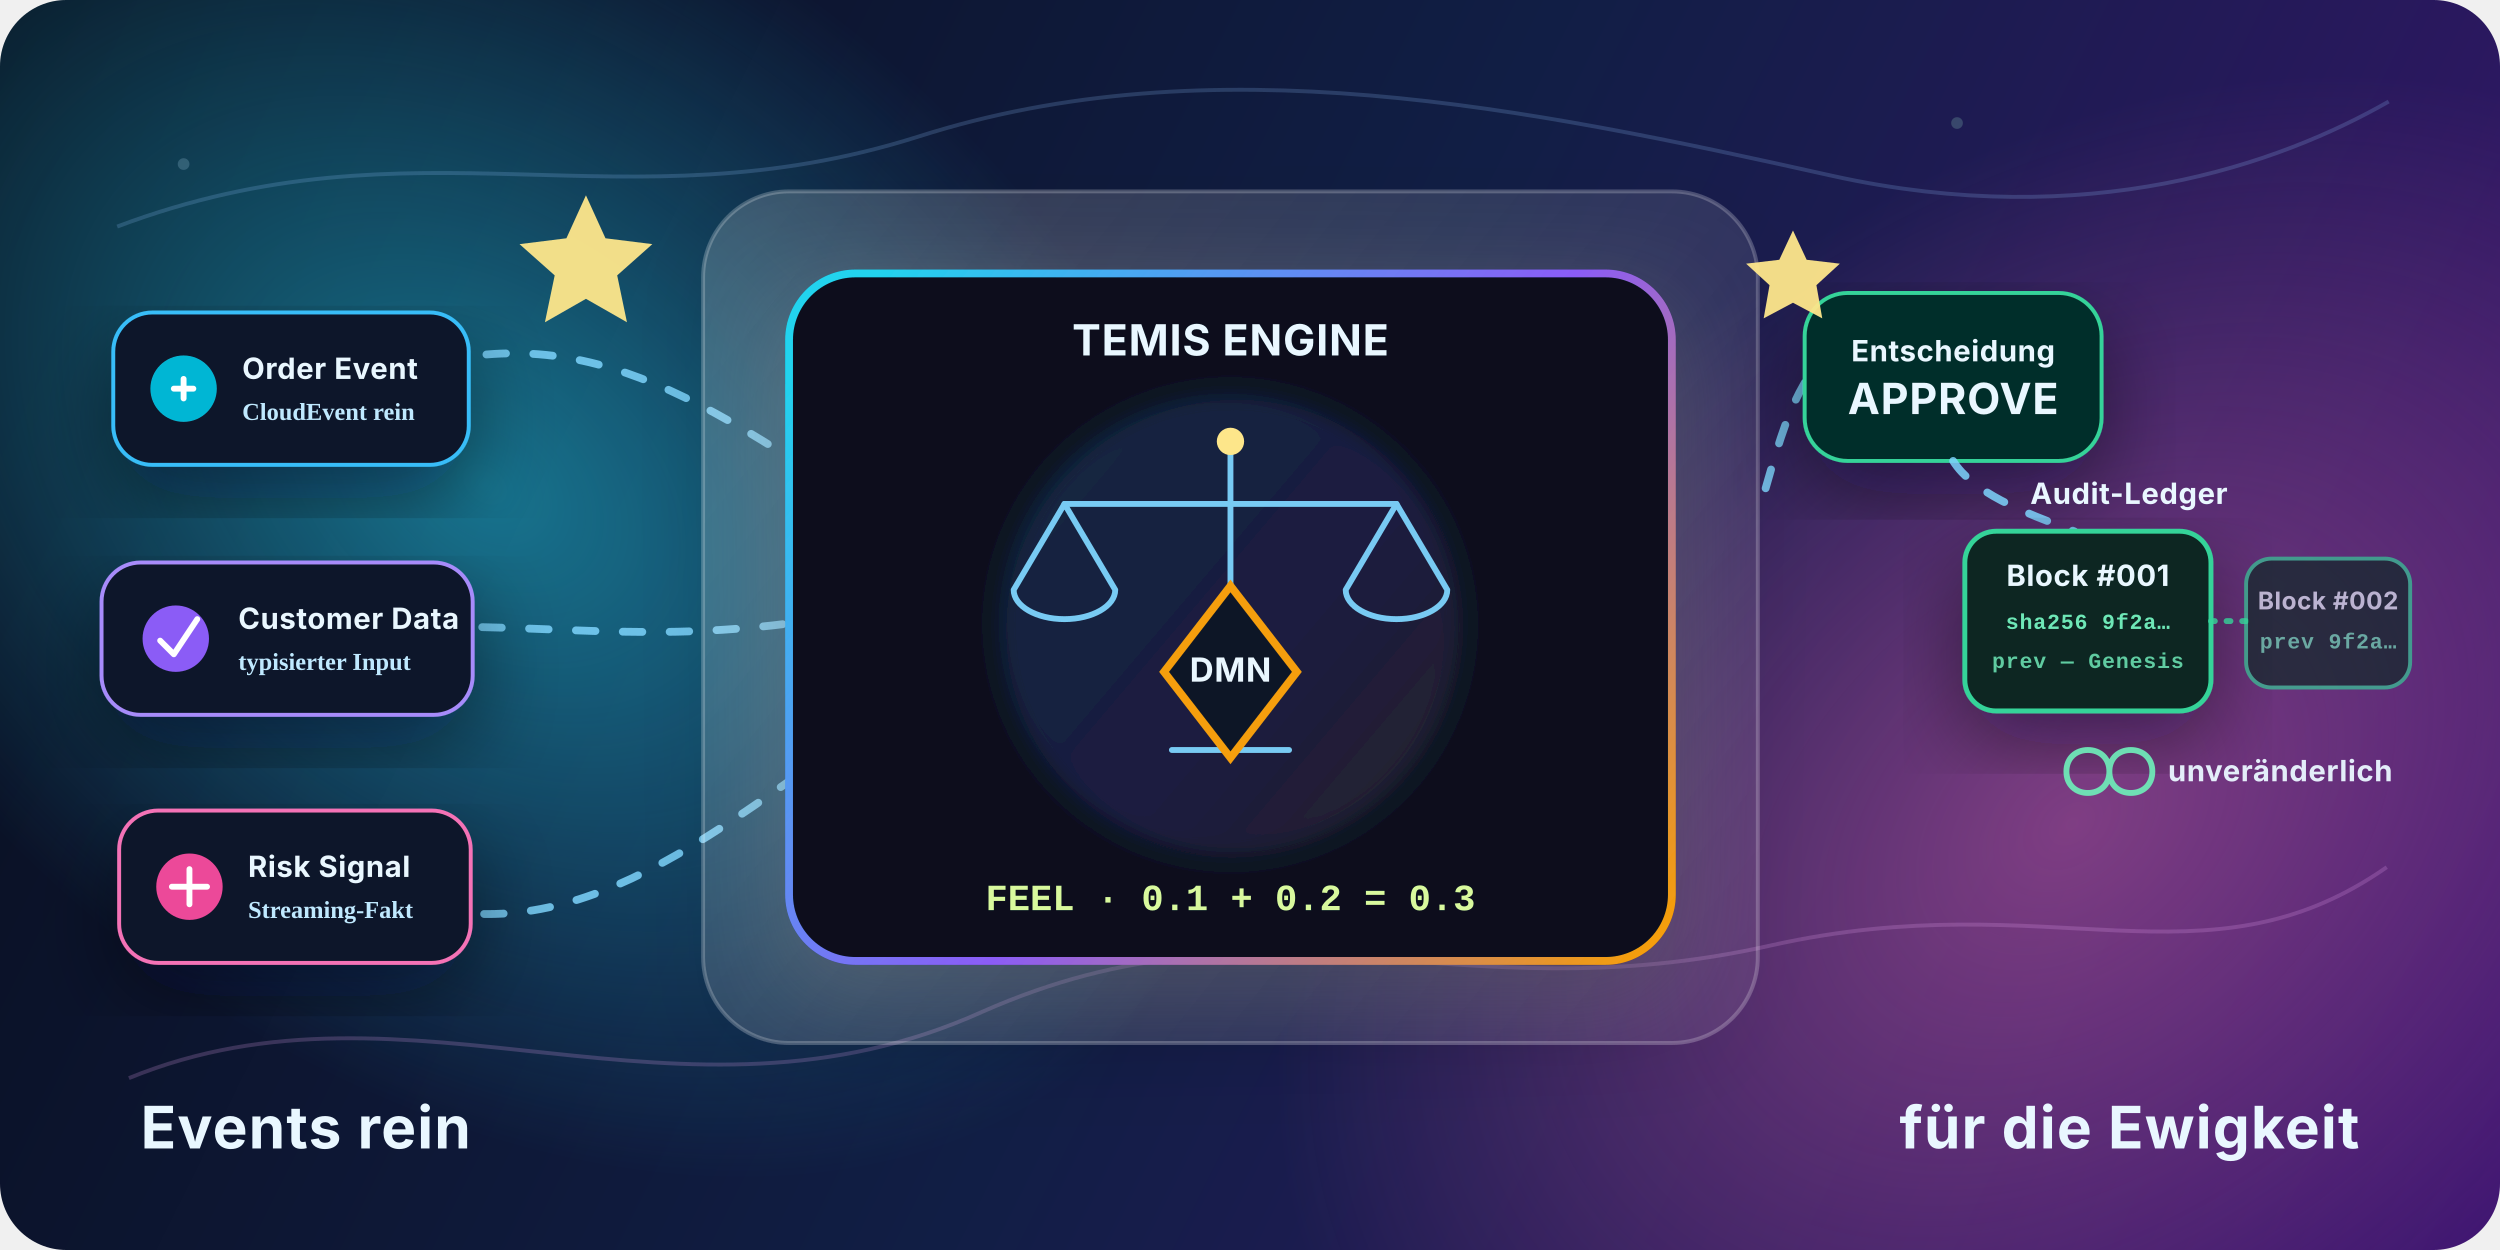
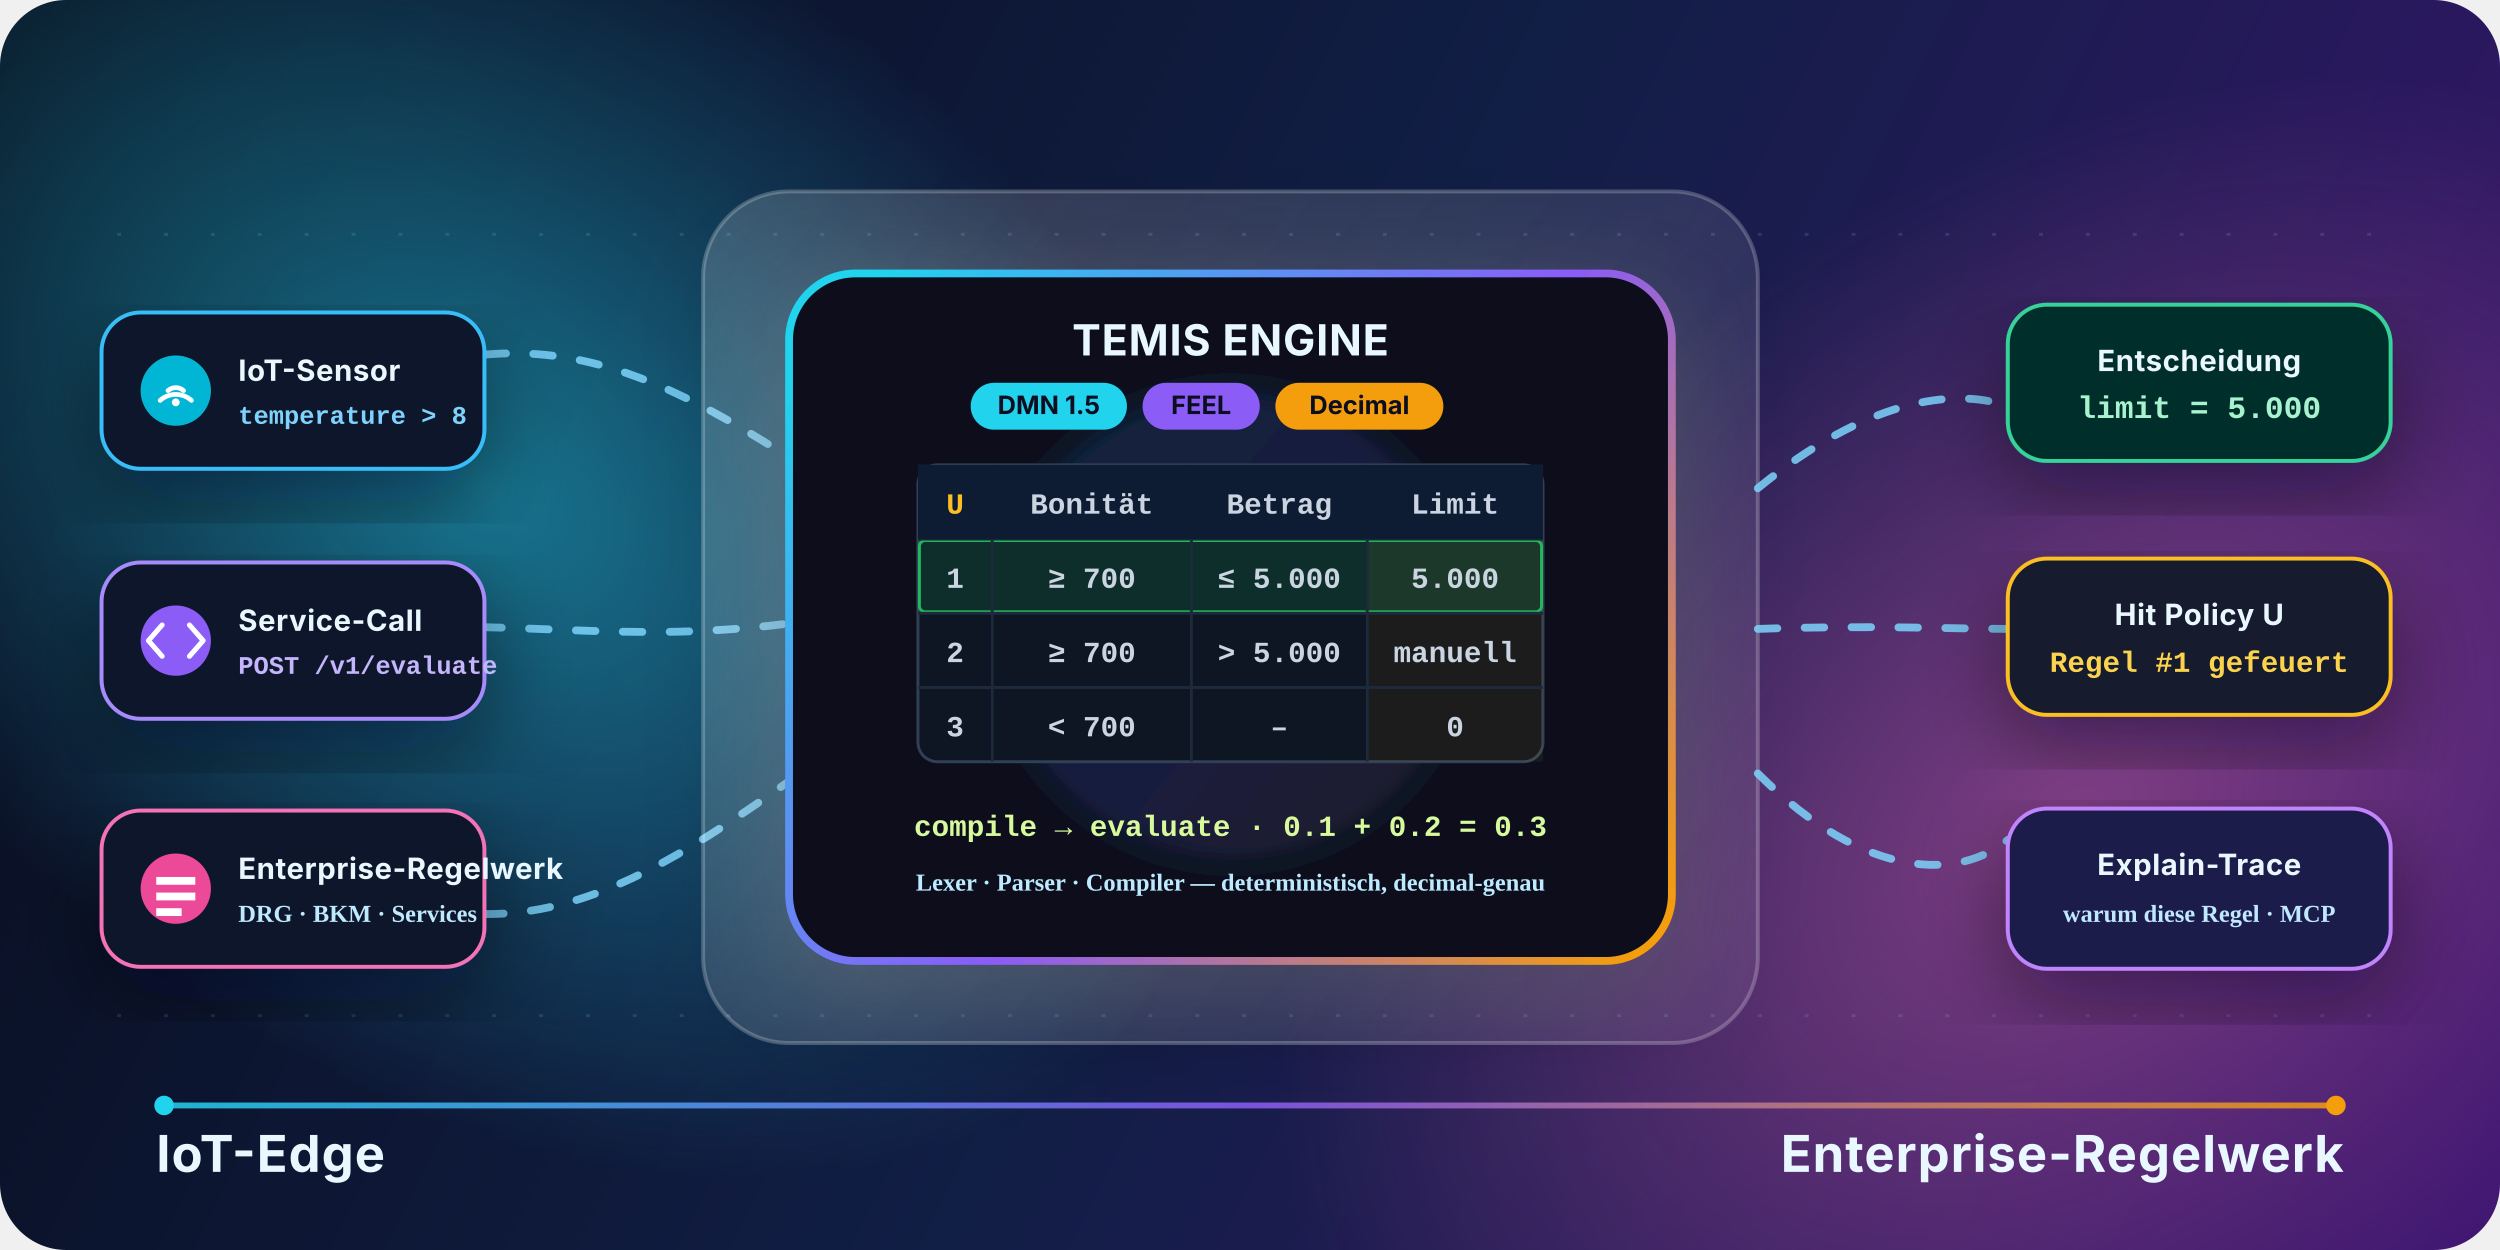
<svg xmlns="http://www.w3.org/2000/svg" width="1280" height="640" viewBox="0 0 1280 640" fill="none" role="img" aria-labelledby="title desc">
  <defs>
    <linearGradient id="bg" x1="0" y1="0" x2="1280" y2="640" gradientUnits="userSpaceOnUse">
      <stop stop-color="#080D1C" />
      <stop offset="0.5" stop-color="#111E45" />
      <stop offset="1" stop-color="#3B1470" />
    </linearGradient>
    <radialGradient id="glowA" cx="0" cy="0" r="1" gradientUnits="userSpaceOnUse" gradientTransform="translate(250 250) rotate(38) scale(430 300)">
      <stop stop-color="#22D3EE" stop-opacity="0.5" />
      <stop offset="1" stop-color="#22D3EE" stop-opacity="0" />
    </radialGradient>
    <radialGradient id="glowB" cx="0" cy="0" r="1" gradientUnits="userSpaceOnUse" gradientTransform="translate(1060 420) rotate(140) scale(460 320)">
      <stop stop-color="#F472B6" stop-opacity="0.42" />
      <stop offset="1" stop-color="#F472B6" stop-opacity="0" />
    </radialGradient>
    <linearGradient id="engine" x1="440" y1="150" x2="840" y2="490" gradientUnits="userSpaceOnUse">
      <stop stop-color="#22D3EE" />
      <stop offset="0.52" stop-color="#8B5CF6" />
      <stop offset="1" stop-color="#F59E0B" />
    </linearGradient>
    <linearGradient id="card" x1="380" y1="110" x2="900" y2="530" gradientUnits="userSpaceOnUse">
-       <stop stop-color="#FFFFFF" stop-opacity="0.17" />
+       <stop stop-color="#FFFFFF" stop-opacity="0.16" />
      <stop offset="1" stop-color="#FFFFFF" stop-opacity="0.05" />
    </linearGradient>
-     <linearGradient id="chain" x1="980" y1="0" x2="1240" y2="0" gradientUnits="userSpaceOnUse">
-       <stop stop-color="#34D399" />
-       <stop offset="1" stop-color="#34D399" stop-opacity="0.15" />
+     <linearGradient id="span" x1="72" y1="0" x2="1208" y2="0" gradientUnits="userSpaceOnUse">
+       <stop stop-color="#22D3EE" />
+       <stop offset="0.5" stop-color="#8B5CF6" />
+       <stop offset="1" stop-color="#F59E0B" />
    </linearGradient>
    <filter id="shadow" x="-25%" y="-25%" width="150%" height="160%" color-interpolation-filters="sRGB">
      <feDropShadow dx="0" dy="16" stdDeviation="22" flood-color="#020617" flood-opacity="0.45" />
    </filter>
    <filter id="soft" x="-40%" y="-40%" width="180%" height="180%" color-interpolation-filters="sRGB">
      <feGaussianBlur stdDeviation="5" />
    </filter>
    <style>
      .label{font-family:Inter, ui-sans-serif, system-ui, -apple-system, BlinkMacSystemFont, "Segoe UI", sans-serif; fill:#E9F7FF; font-weight:700; letter-spacing:.02em}
      .small{font-size:22px}.tiny{font-size:15px}.micro{font-size:12.5px; fill:#BFE9FF; font-weight:600}
-       .mono{font-family:"SFMono-Regular",Consolas,"Liberation Mono",monospace; fill:#D9F99D; font-weight:700}
-       .hash{font-family:"SFMono-Regular",Consolas,"Liberation Mono",monospace; fill:#6EE7B7; font-weight:600; font-size:11px; letter-spacing:.04em}
+       .mono{font-family:"SFMono-Regular",Consolas,"Liberation Mono",monospace; font-weight:700}
+       .cell{font-family:"SFMono-Regular",Consolas,"Liberation Mono",monospace; fill:#CBD5E1; font-weight:600; font-size:15px}
+       .chip{font-family:Inter, ui-sans-serif, sans-serif; font-weight:700; font-size:13px; fill:#0B1120}
      .flow{stroke:#7DD3FC; stroke-width:4; stroke-linecap:round; stroke-dasharray:10 14; opacity:.85}
-       .spark{fill:#FDE68A}
    </style>
  </defs>
  <rect width="1280" height="640" rx="34" fill="url(#bg)" />
  <rect width="1280" height="640" rx="34" fill="url(#glowA)" />
  <rect width="1280" height="640" rx="34" fill="url(#glowB)" />
-   <g opacity="0.2">
-     <path d="M60 116C214 58 318 118 470 70C620 22 781 55 938 90C1069 119 1167 84 1223 52" stroke="#93C5FD" stroke-width="2" />
-     <path d="M66 552C210 493 348 588 503 518C650 453 743 521 907 484C1050 452 1129 509 1222 444" stroke="#F0ABFC" stroke-width="2" />
-     <circle cx="94" cy="84" r="3" fill="#BAE6FD" />
-     <circle cx="1002" cy="63" r="3" fill="#A7F3D0" />
-     <circle cx="120" cy="486" r="4" fill="#F0ABFC" />
+   <g opacity="0.16" stroke="#93C5FD" stroke-width="1.5">
+     <path d="M60 120 H1220" stroke-dasharray="2 22" />
+     <path d="M60 520 H1220" stroke-dasharray="2 22" />
  </g>
  <path class="flow" d="M158 210 C262 158 322 180 416 242" />
  <path class="flow" d="M151 324 C265 314 315 332 413 318" />
  <path class="flow" d="M158 438 C258 502 330 453 418 390" />
-   <g filter="url(#shadow)" transform="translate(58 160)">
-     <rect width="182" height="78" rx="20" fill="#0F172A" stroke="#38BDF8" stroke-width="2" />
-     <circle cx="36" cy="39" r="17" fill="#06B6D4" />
-     <path d="M31 39h10M36 34v10" stroke="white" stroke-width="3" stroke-linecap="round" />
-     <text x="66" y="34" class="label tiny">Order Event</text>
-     <text x="66" y="55" class="micro">CloudEvent rein</text>
+   <g filter="url(#shadow)" transform="translate(52 160)">
+     <rect width="196" height="80" rx="20" fill="#0F172A" stroke="#38BDF8" stroke-width="2" />
+     <circle cx="38" cy="40" r="18" fill="#06B6D4" />
+     <path d="M30 45a12 12 0 0 1 16 0M34 40a6 6 0 0 1 8 0" stroke="white" stroke-width="2.4" stroke-linecap="round" fill="none" />
+     <circle cx="38" cy="46" r="2" fill="white" />
+     <text x="70" y="35" class="label tiny">IoT-Sensor</text>
+     <text x="70" y="57" class="mono" font-size="13" fill="#7DD3FC">temperature &gt; 8</text>
  </g>
  <g filter="url(#shadow)" transform="translate(52 288)">
-     <rect width="190" height="78" rx="20" fill="#0F172A" stroke="#A78BFA" stroke-width="2" />
-     <circle cx="38" cy="39" r="17" fill="#8B5CF6" />
-     <path d="M30 40l7 7 12-18" stroke="white" stroke-width="3" stroke-linecap="round" stroke-linejoin="round" />
-     <text x="70" y="34" class="label tiny">Customer Data</text>
-     <text x="70" y="55" class="micro">typisierter Input</text>
+     <rect width="196" height="80" rx="20" fill="#0F172A" stroke="#A78BFA" stroke-width="2" />
+     <circle cx="38" cy="40" r="18" fill="#8B5CF6" />
+     <path d="M31 32l-7 8 7 8M45 32l7 8-7 8" stroke="white" stroke-width="2.6" stroke-linecap="round" stroke-linejoin="round" fill="none" />
+     <text x="70" y="35" class="label tiny">Service-Call</text>
+     <text x="70" y="57" class="mono" font-size="13" fill="#C4B5FD">POST /v1/evaluate</text>
  </g>
-   <g filter="url(#shadow)" transform="translate(61 415)">
-     <rect width="180" height="78" rx="20" fill="#0F172A" stroke="#F472B6" stroke-width="2" />
-     <circle cx="36" cy="39" r="17" fill="#EC4899" />
-     <path d="M27 39h18M36 30v18" stroke="white" stroke-width="3" stroke-linecap="round" />
-     <text x="66" y="34" class="label tiny">Risk Signal</text>
-     <text x="66" y="55" class="micro">Streaming-Fakt</text>
+   <g filter="url(#shadow)" transform="translate(52 415)">
+     <rect width="196" height="80" rx="20" fill="#0F172A" stroke="#F472B6" stroke-width="2" />
+     <circle cx="38" cy="40" r="18" fill="#EC4899" />
+     <path d="M28 34h20v4H28zM28 42h20v4H28zM28 50h13v4H28z" fill="white" />
+     <text x="70" y="35" class="label tiny">Enterprise-Regelwerk</text>
+     <text x="70" y="57" class="micro">DRG · BKM · Services</text>
  </g>
  <g filter="url(#shadow)">
    <rect x="360" y="98" width="540" height="436" rx="44" fill="url(#card)" stroke="white" stroke-opacity="0.22" stroke-width="2" />
    <rect x="404" y="140" width="452" height="352" rx="34" fill="#07111F" stroke="url(#engine)" stroke-width="4" />
-     <circle cx="630" cy="320" r="118" fill="url(#engine)" opacity="0.16" filter="url(#soft)" />
+     <circle cx="630" cy="320" r="120" fill="url(#engine)" opacity="0.14" filter="url(#soft)" />
    <text x="630" y="182" text-anchor="middle" class="label small">TEMIS ENGINE</text>
-     <g stroke="#7DD3FC" stroke-width="3" stroke-linecap="round" fill="none" opacity="0.95">
-       <path d="M630 226v150" />
-       <path d="M545 258h170" />
-       <path d="M545 258l-26 44M545 258l26 44M519 302a26 15 0 0 0 52 0" />
-       <path d="M715 258l-26 44M715 258l26 44M689 302a26 15 0 0 0 52 0" />
-       <path d="M600 384h60" />
+     <g>
+       <rect x="497" y="196" width="80" height="24" rx="12" fill="#22D3EE" />
+       <text x="537" y="212" text-anchor="middle" class="chip">DMN 1.5</text>
+       <rect x="585" y="196" width="60" height="24" rx="12" fill="#8B5CF6" />
+       <text x="615" y="212" text-anchor="middle" class="chip" fill="#F5F3FF">FEEL</text>
+       <rect x="653" y="196" width="86" height="24" rx="12" fill="#F59E0B" />
+       <text x="696" y="212" text-anchor="middle" class="chip">Decimal</text>
    </g>
-     <circle cx="630" cy="226" r="7" fill="#FDE68A" />
-     <path d="M630 300l34 44-34 44-34-44 34-44Z" fill="#111827" stroke="#F59E0B" stroke-width="4" />
-     <text x="630" y="349" text-anchor="middle" class="label" font-size="17" fill="#FDE68A">DMN</text>
-     <text x="630" y="466" text-anchor="middle" class="mono" font-size="19">FEEL · 0.1 + 0.2 = 0.3</text>
+     <g>
+       <rect x="470" y="238" width="320" height="152" rx="10" fill="#0B1220" stroke="#334155" stroke-width="1.5" />
+       <rect x="700" y="238" width="90" height="152" fill="#F59E0B" opacity="0.07" />
+       <rect x="470" y="276" width="320" height="38" fill="#22C55E" opacity="0.16" />
+       <rect x="470.75" y="276.75" width="318.5" height="36.5" rx="3" fill="none" stroke="#22C55E" stroke-width="1.5" opacity="0.9" />
+       <g stroke="#1E293B" stroke-width="1.5">
+         <path d="M470 276H790M470 314H790M470 352H790" />
+         <path d="M508 238V390M610 238V390M700 238V390" />
+       </g>
+       <rect x="470" y="238" width="320" height="38" fill="#111C33" />
+       <text x="489" y="263" text-anchor="middle" class="mono" font-size="15" fill="#FBBF24">U</text>
+       <text x="559" y="263" text-anchor="middle" class="cell" fill="#93C5FD">Bonität</text>
+       <text x="655" y="263" text-anchor="middle" class="cell" fill="#93C5FD">Betrag</text>
+       <text x="745" y="263" text-anchor="middle" class="cell" fill="#FCD34D">Limit</text>
+       <text x="489" y="301" text-anchor="middle" class="cell" fill="#86EFAC">1</text>
+       <text x="559" y="301" text-anchor="middle" class="cell" fill="#E2E8F0">≥ 700</text>
+       <text x="655" y="301" text-anchor="middle" class="cell" fill="#E2E8F0">≤ 5.000</text>
+       <text x="745" y="301" text-anchor="middle" class="cell" fill="#86EFAC" font-weight="700">5.000</text>
+       <text x="489" y="339" text-anchor="middle" class="cell">2</text>
+       <text x="559" y="339" text-anchor="middle" class="cell">≥ 700</text>
+       <text x="655" y="339" text-anchor="middle" class="cell">&gt; 5.000</text>
+       <text x="745" y="339" text-anchor="middle" class="cell" fill="#CBD5E1">manuell</text>
+       <text x="489" y="377" text-anchor="middle" class="cell">3</text>
+       <text x="559" y="377" text-anchor="middle" class="cell">&lt; 700</text>
+       <text x="655" y="377" text-anchor="middle" class="cell">–</text>
+       <text x="745" y="377" text-anchor="middle" class="cell" fill="#CBD5E1">0</text>
+     </g>
+     <text x="630" y="428" text-anchor="middle" class="mono" font-size="15" fill="#D9F99D">compile → evaluate · 0.1 + 0.2 = 0.3</text>
+     <text x="630" y="456" text-anchor="middle" class="micro" fill="#7DD3FC">Lexer · Parser · Compiler — deterministisch, decimal-genau</text>
  </g>
-   <path class="flow" d="M904 250 C912 222 916 210 924 196" />
-   <g filter="url(#shadow)" transform="translate(924 150)">
-     <rect width="152" height="86" rx="22" fill="#052E2B" stroke="#34D399" stroke-width="2" />
-     <text x="76" y="35" text-anchor="middle" class="label tiny">Entscheidung</text>
-     <text x="76" y="62" text-anchor="middle" class="label small" fill="#A7F3D0">APPROVE</text>
+   <path class="flow" d="M900 250 C955 205 1000 198 1028 208" />
+   <path class="flow" d="M900 322 C958 320 1002 322 1028 322" />
+   <path class="flow" d="M900 396 C956 452 1004 450 1028 430" />
+   <g filter="url(#shadow)" transform="translate(1028 156)">
+     <rect width="196" height="80" rx="20" fill="#052E2B" stroke="#34D399" stroke-width="2" />
+     <text x="98" y="34" text-anchor="middle" class="label tiny">Entscheidung</text>
+     <text x="98" y="58" text-anchor="middle" class="mono" font-size="16" fill="#A7F3D0">limit = 5.000</text>
  </g>
-   <path class="flow" d="M1000 236 C1010 252 1035 262 1062 272" />
-   <text x="1090" y="258" text-anchor="middle" class="label tiny" fill="#A7F3D0">Audit-Ledger</text>
-   <g filter="url(#shadow)">
-     <rect x="1006" y="272" width="126" height="92" rx="16" fill="#0B2721" stroke="#34D399" stroke-width="2.5" />
-     <text x="1069" y="300" text-anchor="middle" class="label tiny" fill="#D1FAE5">Block #001</text>
-     <text x="1069" y="322" text-anchor="middle" class="hash">sha256 9f2a…</text>
-     <text x="1069" y="342" text-anchor="middle" class="hash" opacity="0.85">prev — Genesis</text>
+   <g filter="url(#shadow)" transform="translate(1028 286)">
+     <rect width="196" height="80" rx="20" fill="#131A2E" stroke="#FBBF24" stroke-width="2" />
+     <text x="98" y="34" text-anchor="middle" class="label tiny">Hit Policy U</text>
+     <text x="98" y="58" text-anchor="middle" class="mono" font-size="15" fill="#FCD34D">Regel #1 gefeuert</text>
  </g>
-   <path d="M1132 318 H1150" stroke="#34D399" stroke-width="3" stroke-dasharray="2 6" stroke-linecap="round" opacity="0.8" />
-   <g opacity="0.66">
-     <rect x="1150" y="286" width="84" height="66" rx="13" fill="#0B2721" stroke="#34D399" stroke-width="2" />
-     <text x="1192" y="312" text-anchor="middle" class="label" font-size="12.5" fill="#D1FAE5">Block #002</text>
-     <text x="1192" y="332" text-anchor="middle" class="hash">prev 9f2a…</text>
+   <g filter="url(#shadow)" transform="translate(1028 414)">
+     <rect width="196" height="82" rx="20" fill="#1E1B4B" stroke="#C084FC" stroke-width="2" />
+     <text x="98" y="34" text-anchor="middle" class="label tiny">Explain-Trace</text>
+     <text x="98" y="58" text-anchor="middle" class="micro" fill="#DDD6FE">warum diese Regel · MCP</text>
  </g>
-   <g transform="translate(1058 384)" opacity="0.95">
-     <path d="M0 11c0-7 5-11 11-11s11 4 11 11-5 11-11 11-11-4-11-11ZM22 11c0-7 5-11 11-11s11 4 11 11-5 11-11 11-11-4-11-11Z" fill="none" stroke="#6EE7B7" stroke-width="3" />
-     <text x="52" y="16" class="label tiny" fill="#A7F3D0">unveränderlich</text>
-   </g>
-   <g opacity="0.95">
-     <path d="M300 100l10 22 24 3-18 16 5 24-21-12-21 12 5-24-18-16 24-3 10-22Z" class="spark" />
-     <path d="M918 118l7 15 17 2-12 11 3 17-15-8-15 8 3-17-12-11 17-2 7-15Z" class="spark" />
-   </g>
-   <text x="72" y="588" class="label" font-size="30">Events rein</text>
-   <text x="1208" y="588" text-anchor="end" class="label" font-size="30">für die Ewigkeit</text>
+   <path d="M84 566 H1196" stroke="url(#span)" stroke-width="3" stroke-linecap="round" opacity="0.85" />
+   <circle cx="84" cy="566" r="5" fill="#22D3EE" />
+   <circle cx="1196" cy="566" r="5" fill="#F59E0B" />
+   <text x="80" y="600" class="label" font-size="26" fill="#7DD3FC">IoT-Edge</text>
+   <text x="1200" y="600" text-anchor="end" class="label" font-size="26" fill="#FCD34D">Enterprise-Regelwerk</text>
</svg>
